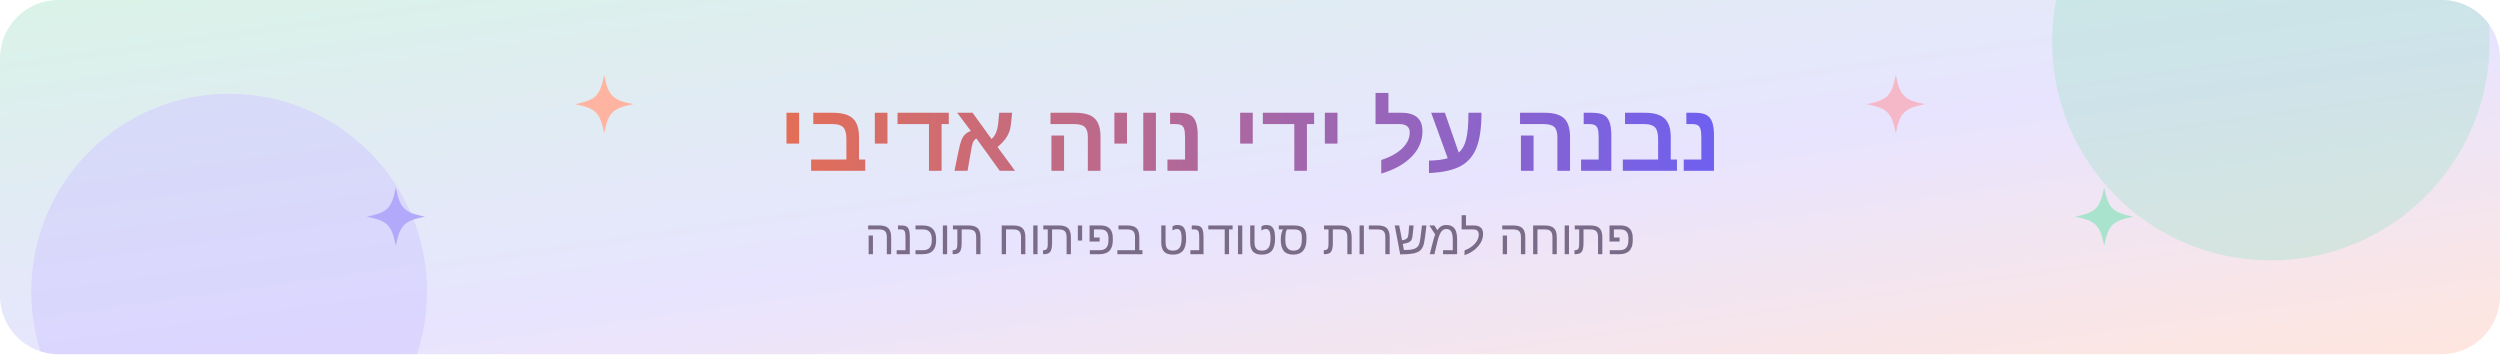
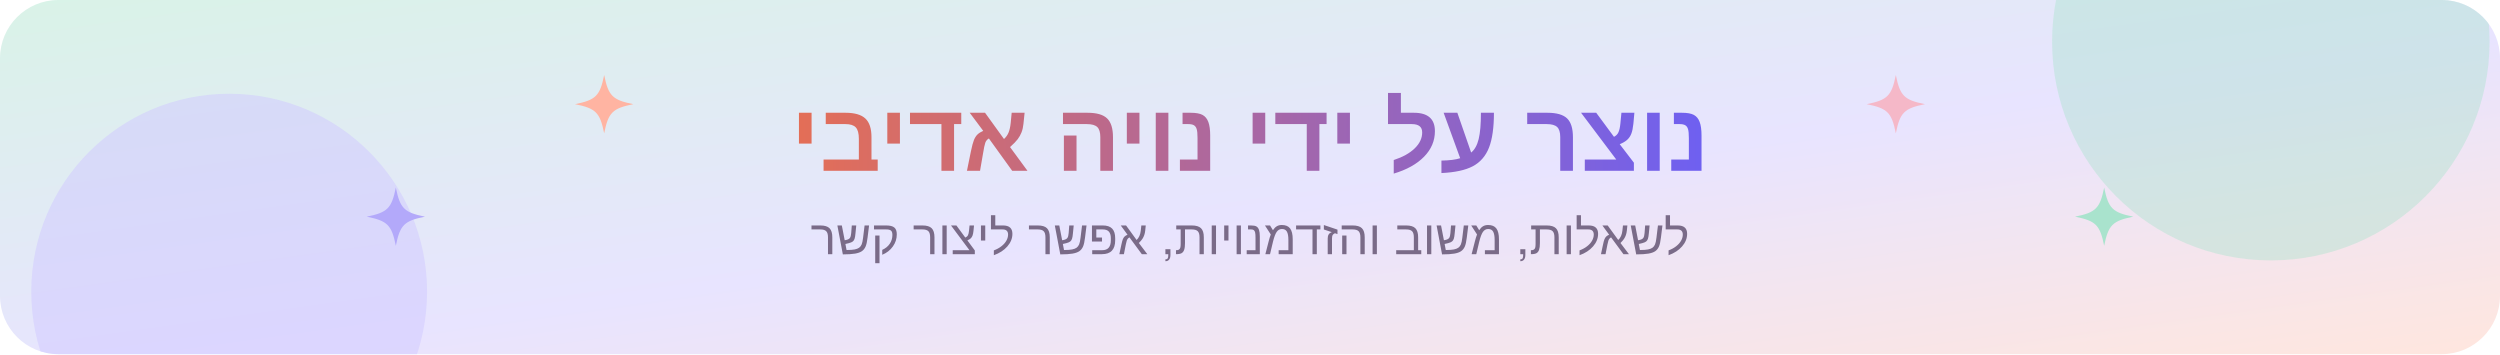
- <svg xmlns="http://www.w3.org/2000/svg" viewBox="0 0 1200 170" width="1200" height="170" role="img" aria-label="נבנה על ידי נויה אדיבי">
+ <svg xmlns="http://www.w3.org/2000/svg" viewBox="0 0 1200 170" width="1200" height="170" role="img" aria-label="נוצר על ידי נויה אדיבי">
  <defs>
    <linearGradient id="bg" x1="0" y1="0" x2="1" y2="1">
      <stop offset="0" stop-color="#D9F3E7" />
      <stop offset=".55" stop-color="#E8E4FF" />
      <stop offset="1" stop-color="#FFE6DE" />
    </linearGradient>
    <linearGradient id="t" x1="0" y1="0" x2="1" y2="0">
      <stop offset="0" stop-color="#E36E57" />
      <stop offset="1" stop-color="#6F60F0" />
    </linearGradient>
    <clipPath id="c">
      <rect width="1200" height="170" rx="28" />
    </clipPath>
    <path id="s" d="M0-14C2-4 4-2 14 0 4 2 2 4 0 14-2 4-4 2-14 0-4-2-2-4 0-14Z" />
    <path id="pin" d="M0 0C-5-9-22-20-22-37a22 22 0 0 1 44 0C22-20 5-9 0 0Z" />
  </defs>
  <style>
.blob{animation:drift 11s ease-in-out infinite alternate}.b2{animation-duration:14s;animation-direction:alternate-reverse}.b3{animation-duration:17s}
.bob{animation:bob 3.4s ease-in-out infinite}.d1{animation-delay:-.9s}.d2{animation-delay:-1.8s}.d3{animation-delay:-2.6s}
.walk{stroke-dasharray:3 15;animation:walk 3s linear infinite}
.tw{animation:tw 3.2s ease-in-out infinite}.t2{animation-delay:-1s}.t3{animation-delay:-2s}
.rise{animation:rise .9s ease-out both}.r2{animation-delay:.2s}
@keyframes drift{to{transform:translate(40px,-20px) scale(1.12)}}
@keyframes bob{0%,100%{transform:translateY(0)}50%{transform:translateY(-10px)}}
@keyframes walk{to{stroke-dashoffset:-54}}
@keyframes tw{0%,100%{opacity:.35}50%{opacity:1}}
@keyframes rise{from{opacity:0;transform:translateY(16px)}}
@media (prefers-reduced-motion:reduce){*{animation:none!important}}
</style>
  <g clip-path="url(#c)">
    <rect width="1200" height="170" fill="url(#bg)" />
    <circle class="blob" cx="110" cy="140" r="95" fill="#CFC8FF" opacity=".5" />
    <circle class="blob b2" cx="1090" cy="20" r="105" fill="#A9E3CD" opacity=".42" />
    <use class="tw" href="#s" x="290" y="50" fill="#FFB4A2" />
    <use class="tw t2" href="#s" x="190" y="104" fill="#B3A9FA" />
    <use class="tw t3" href="#s" x="910" y="50" fill="#F5B8C8" />
    <use class="tw" href="#s" x="1010" y="104" fill="#A9E3CD" />
    <g font-family="-apple-system,BlinkMacSystemFont,'Segoe UI',Helvetica,Arial,sans-serif" text-anchor="middle" direction="rtl">
-       <text x="600" y="82.0" font-size="46" font-weight="800" fill="url(#t)">נבנה על ידי נויה אדיבי</text>
-       <text x="600" y="122.0" font-size="23" fill="#7A6B88">פתוחה למשרות סטודנט בפיתוח תוכנה</text>
+       <text x="600" y="82.0" font-size="46" font-weight="800" fill="url(#t)">נוצר על ידי נויה אדיבי</text>
+       <text x="600" y="122.0" font-size="23" fill="#7A6B88">לשאלות, משוב והזדמנויות, אפשר ליצור קשר</text>
    </g>
  </g>
</svg>
